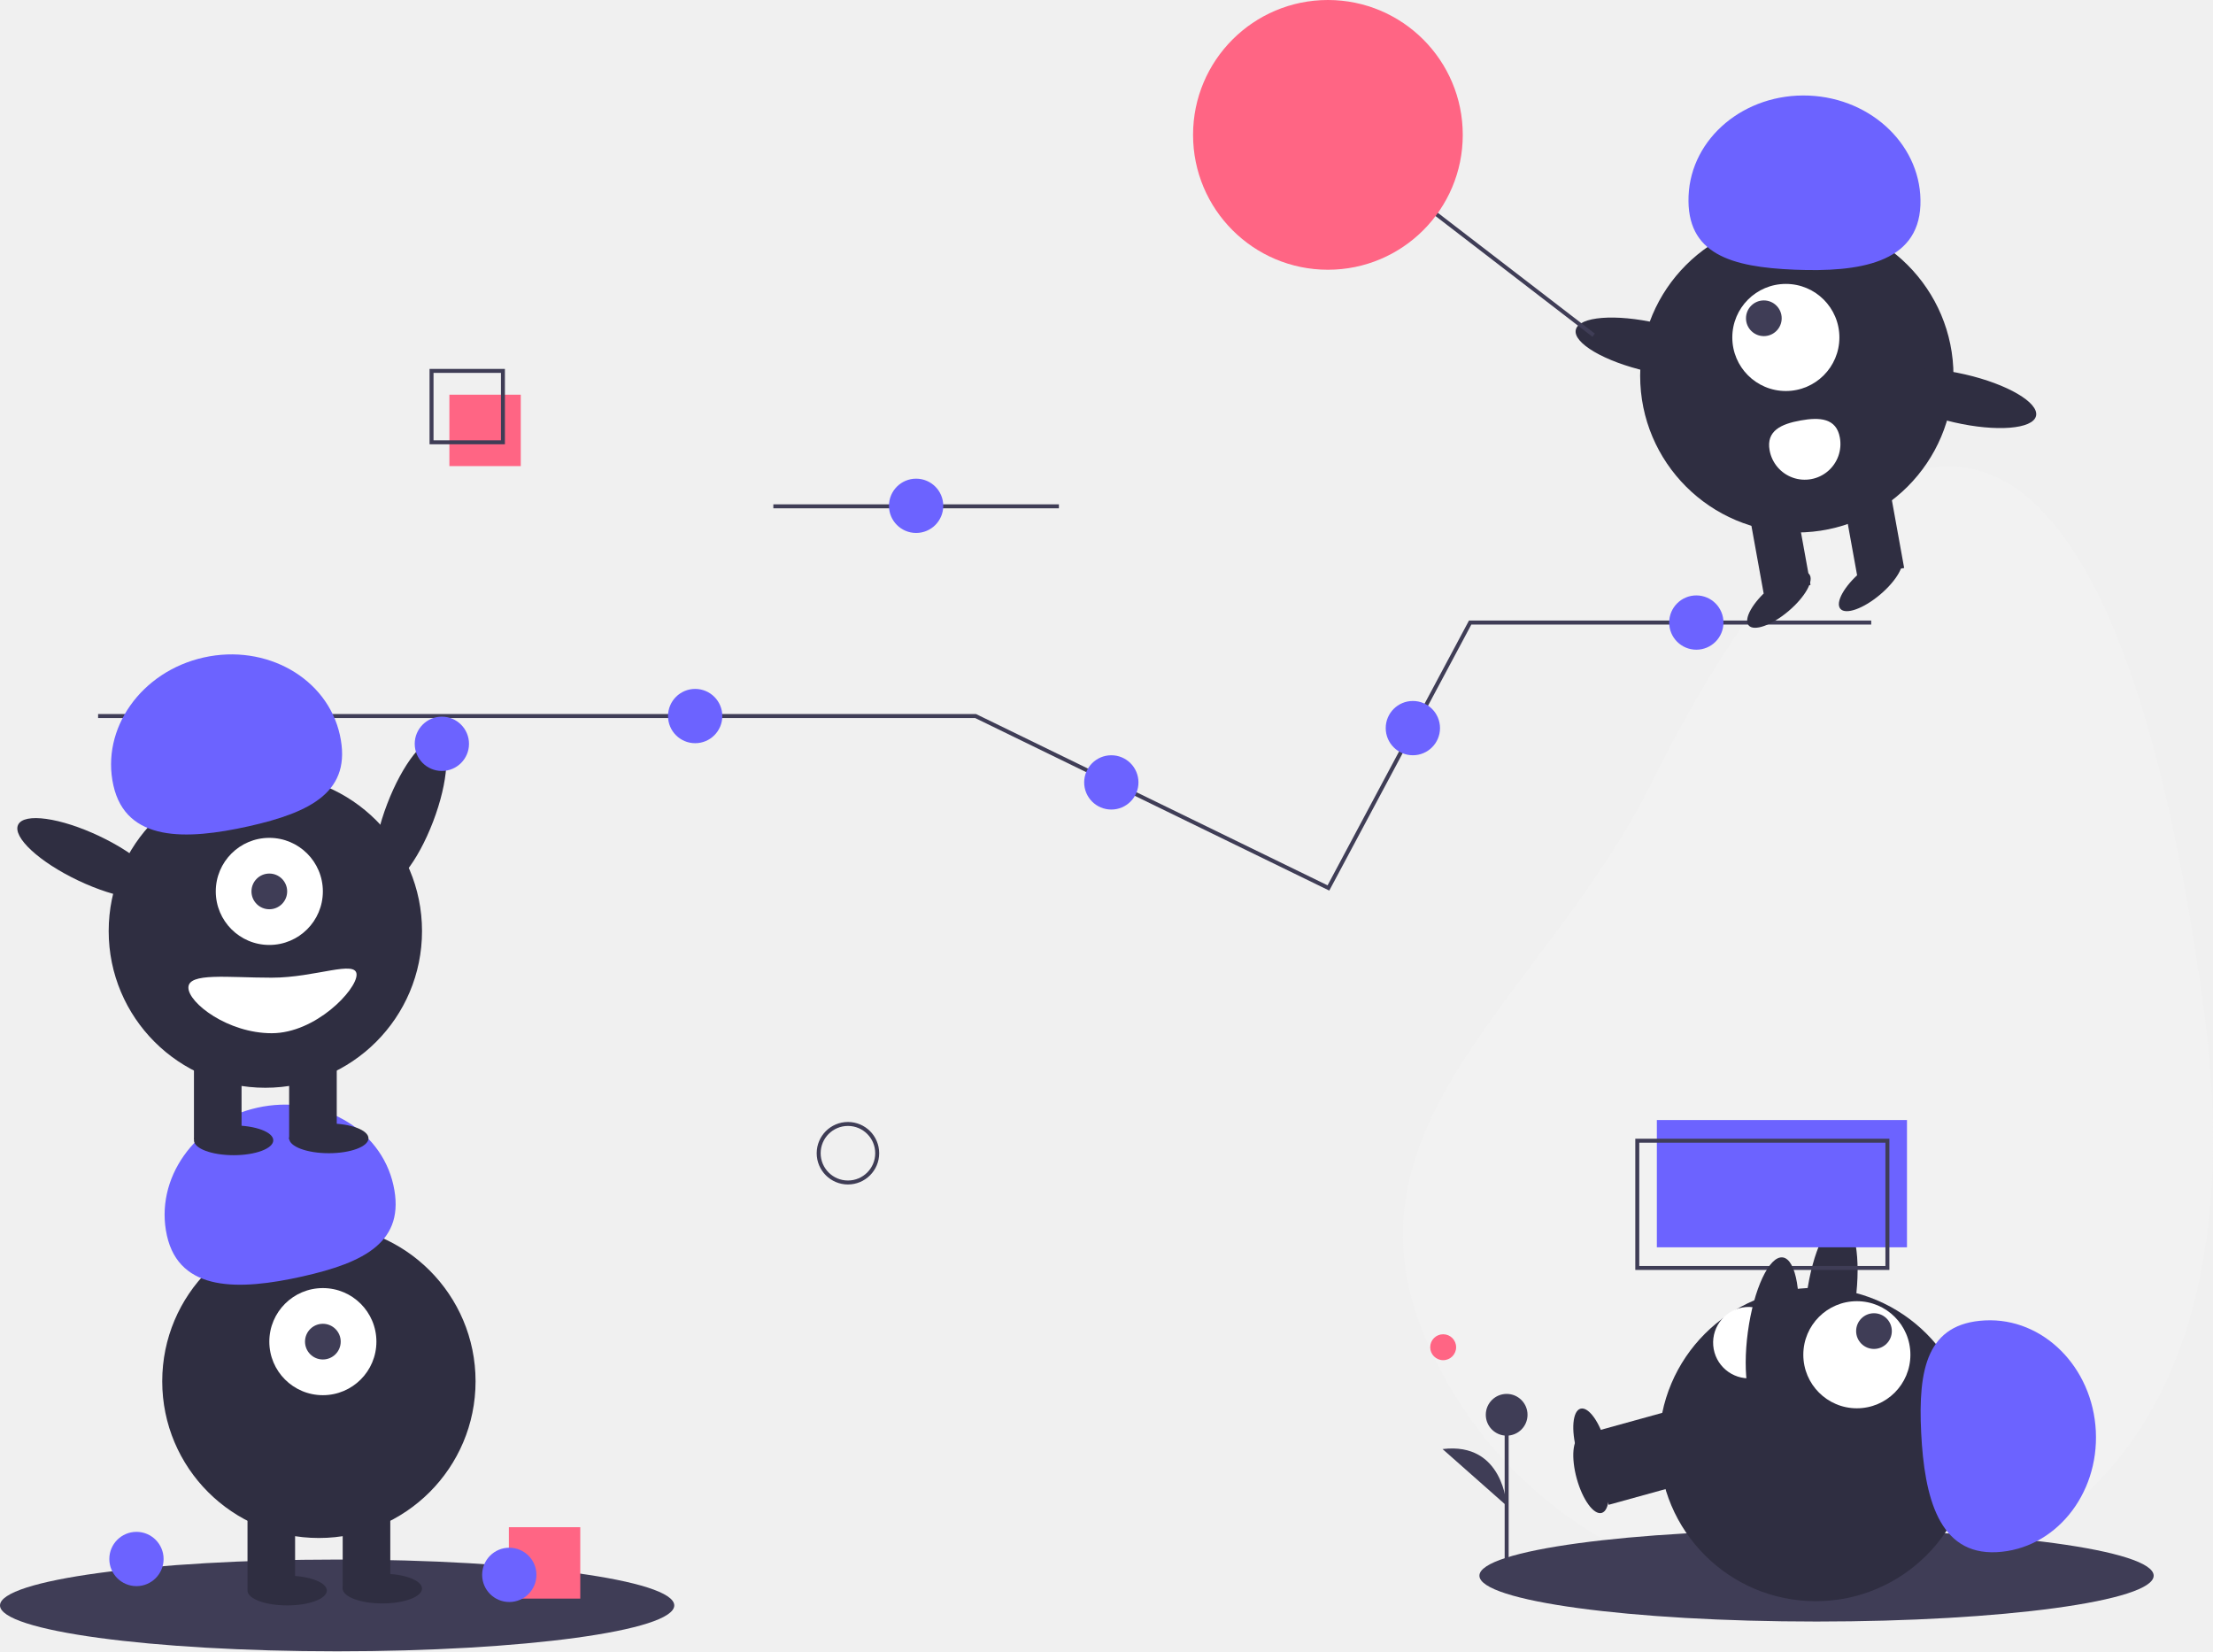
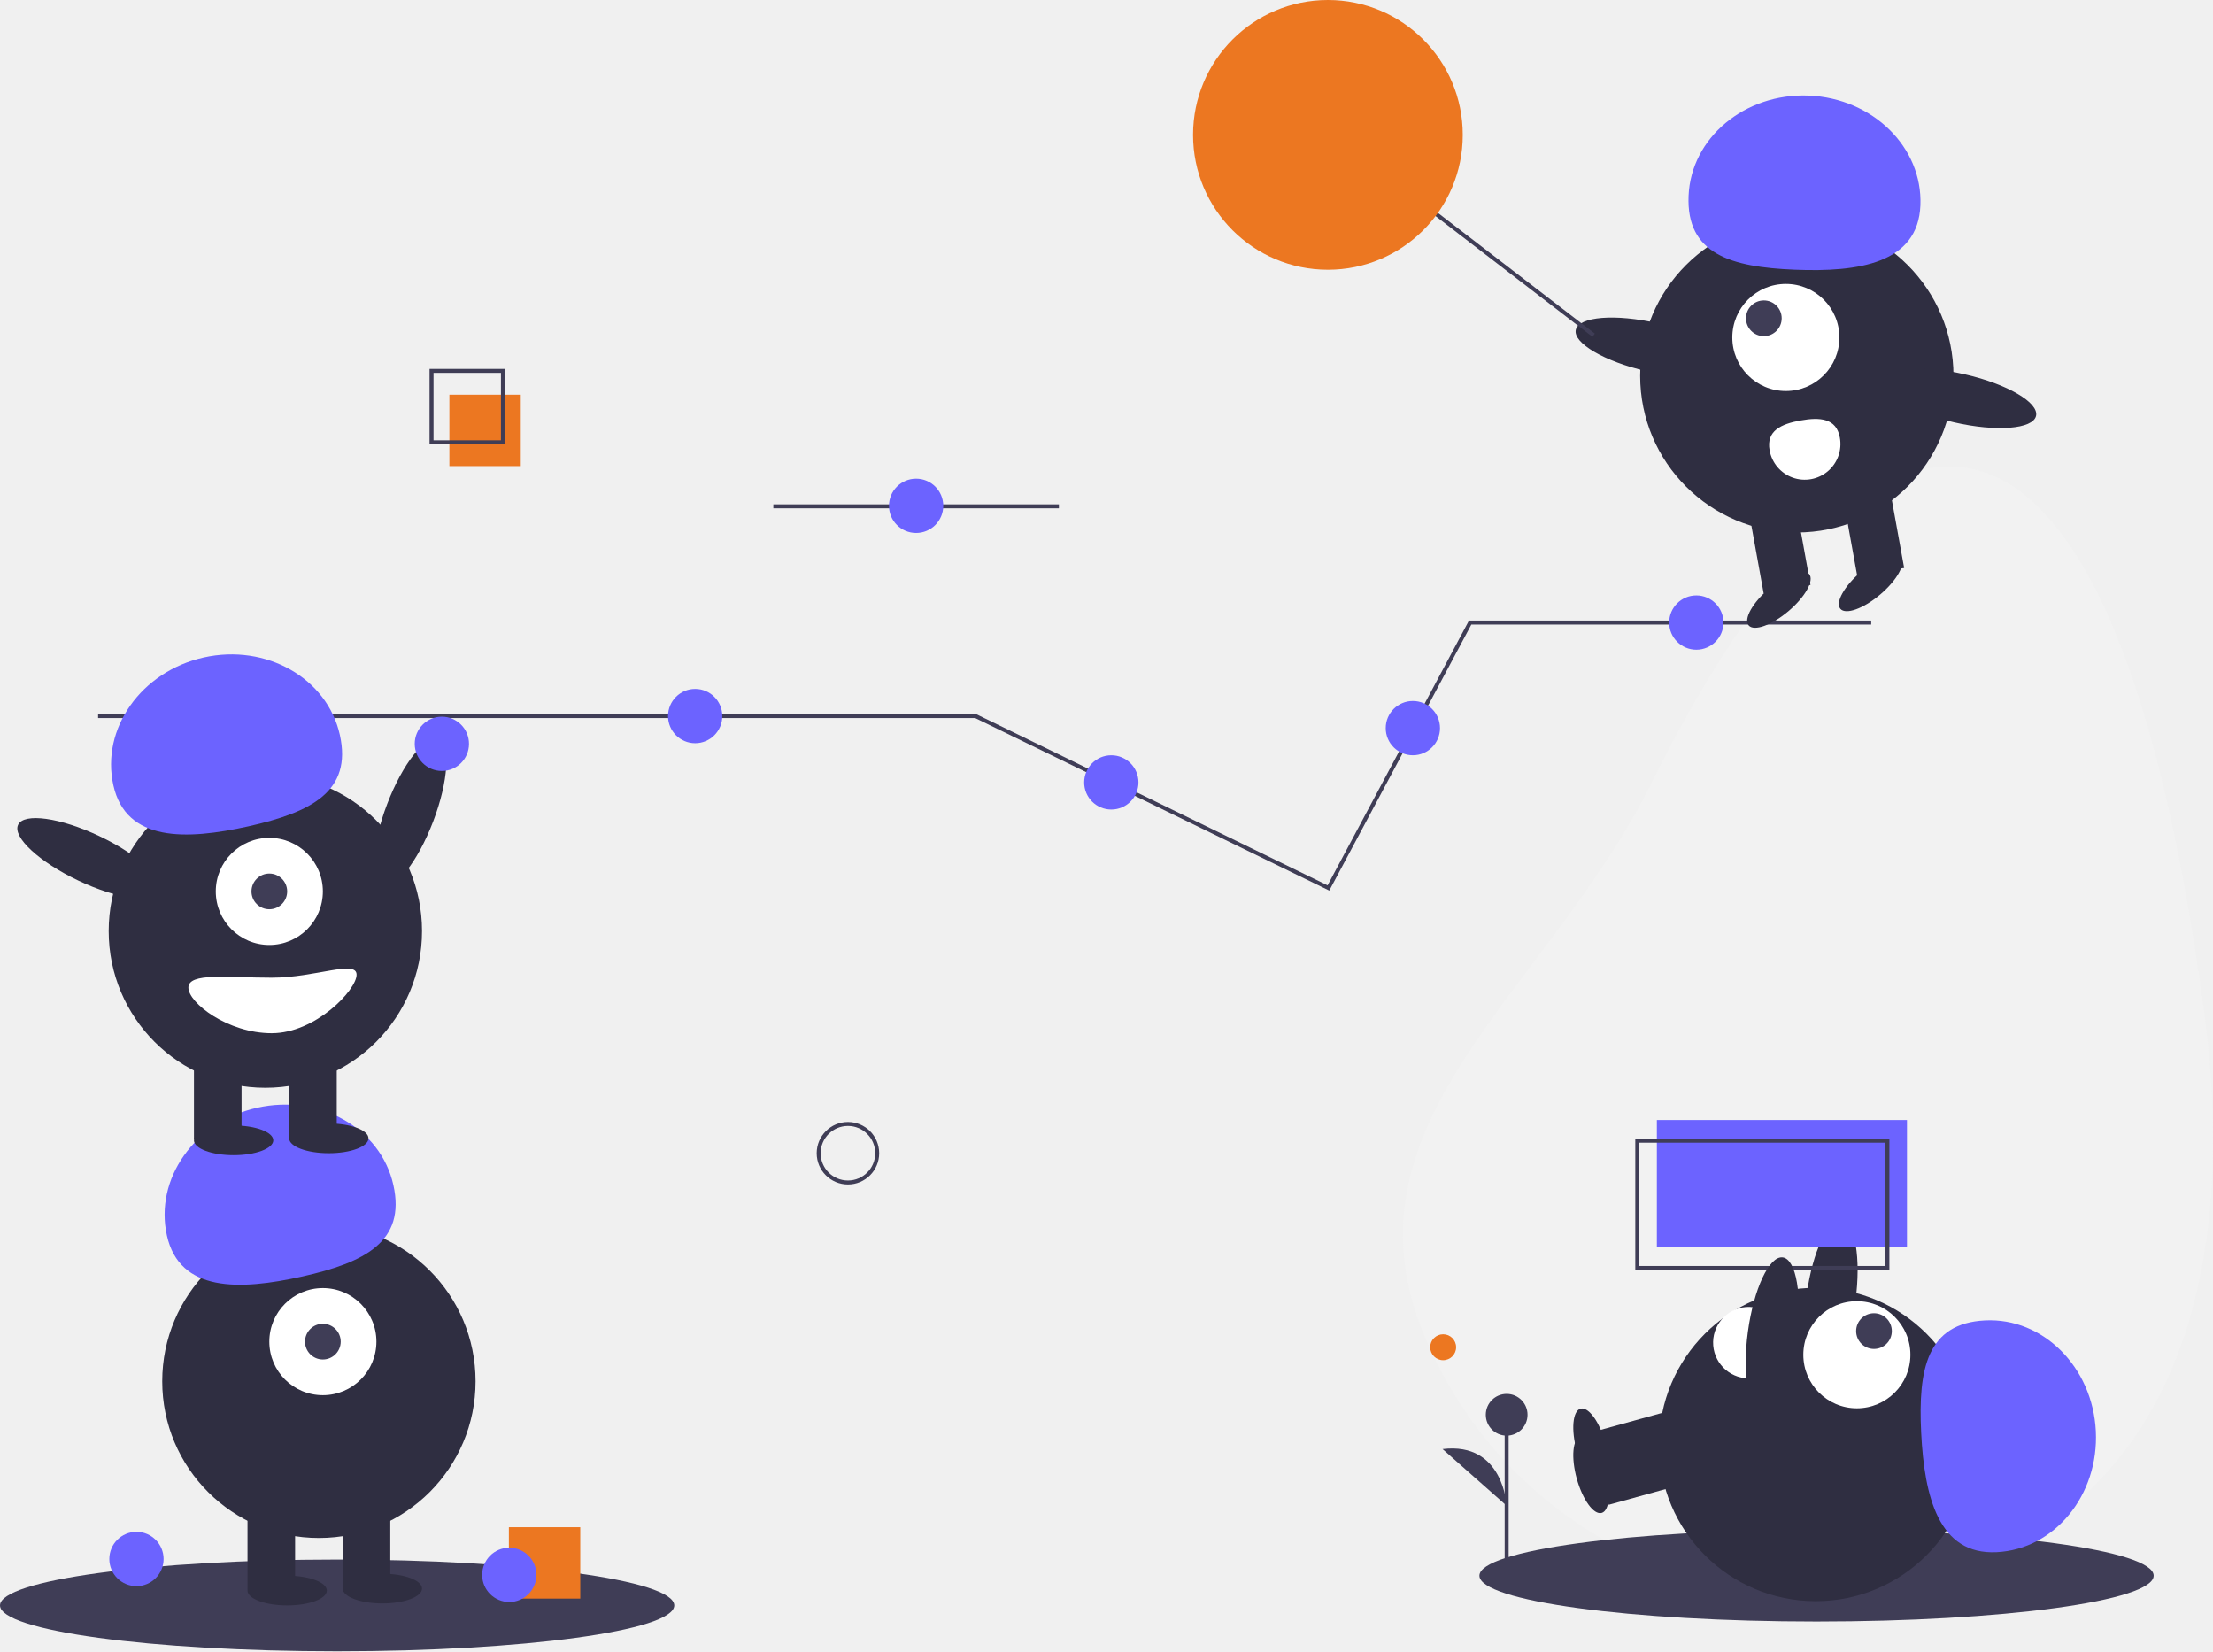
<svg xmlns="http://www.w3.org/2000/svg" id="b32a285a-6b04-4396-8e15-f52ff515c3cb" data-name="Layer 1" width="1115.914" height="832.564" viewBox="0 0 1115.914 832.564">
  <line x1="389.957" y1="255.282" x2="533.957" y2="255.282" fill="none" stroke="#3f3d56" stroke-miterlimit="10" stroke-width="2" />
  <ellipse cx="248.867" cy="443.498" rx="39.5" ry="12.4" transform="translate(-296.2973 483.9037) rotate(-69.08217)" fill="#2f2e41" />
  <path d="M1153.378,543.014c15.666,116.589-5.666,233.305-114.169,278.753S805.904,816.101,760.456,707.599s61.785-173.424,114.169-278.753C981.001,214.952,1104.728,180.95,1153.378,543.014Z" transform="translate(-42.04308 -33.7182)" fill="#f2f2f2" />
  <ellipse cx="916" cy="794.436" rx="170" ry="23.127" fill="#3f3d56" />
  <rect x="858.752" y="753.632" width="24" height="43" transform="translate(313.5944 1787.214) rotate(-105.4523)" fill="#2f2e41" />
  <ellipse cx="844.359" cy="777.24" rx="7.5" ry="20" transform="translate(-218.6063 219.3442) rotate(-15.45227)" fill="#2f2e41" />
  <ellipse cx="965.361" cy="688.069" rx="39.5" ry="12.4" transform="translate(111.8234 1518.548) rotate(-82.28111)" fill="#2f2e41" />
  <circle cx="915.585" cy="728.299" r="79" fill="#2f2e41" />
  <rect x="858.752" y="739.632" width="24" height="43" transform="translate(327.0883 1769.483) rotate(-105.4523)" fill="#2f2e41" />
  <ellipse cx="844.359" cy="763.24" rx="7.5" ry="20" transform="translate(-214.8762 218.8382) rotate(-15.45227)" fill="#2f2e41" />
  <circle cx="936.329" cy="683.043" r="27" fill="#fff" />
  <circle cx="944.963" cy="671.116" r="9" fill="#3f3d56" />
  <path d="M1048.858,816.306c29.235-1.463,51.625-28.808,50.01-61.076s-26.623-57.241-55.858-55.778-33.822,24.412-32.207,56.681S1019.623,817.769,1048.858,816.306Z" transform="translate(-42.04308 -33.7182)" fill="#6c63ff" />
  <path d="M925.341,728.592a18,18,0,0,1-2.904-35.883c9.909-.802,12.611,7.065,13.413,16.973S935.25,727.79,925.341,728.592Z" transform="translate(-42.04308 -33.7182)" fill="#fff" />
  <polyline points="49.464 361.025 491.957 361.025 560.56 394.447 669.866 447.699 741.334 313.887 943.574 313.887" fill="none" stroke="#3f3d56" stroke-miterlimit="10" stroke-width="2" />
  <circle cx="222.811" cy="375.025" r="13.685" fill="#6c63ff" />
  <circle cx="350.541" cy="361.025" r="13.685" fill="#6c63ff" />
  <circle cx="560.384" cy="394.478" r="13.685" fill="#6c63ff" />
  <circle cx="855.379" cy="313.887" r="13.685" fill="#6c63ff" />
  <circle cx="712.443" cy="367.108" r="13.685" fill="#6c63ff" />
  <circle cx="427.576" cy="581.441" r="14.756" fill="none" stroke="#3f3d56" stroke-miterlimit="10" stroke-width="2" />
  <ellipse cx="170" cy="809.436" rx="170" ry="23.127" fill="#3f3d56" />
  <circle cx="160.805" cy="696.436" r="79" fill="#2f2e41" />
  <rect x="124.805" y="758.436" width="24" height="43" fill="#2f2e41" />
  <rect x="172.805" y="758.436" width="24" height="43" fill="#2f2e41" />
  <ellipse cx="144.805" cy="801.936" rx="20" ry="7.5" fill="#2f2e41" />
  <ellipse cx="192.805" cy="800.936" rx="20" ry="7.5" fill="#2f2e41" />
  <circle cx="162.805" cy="676.436" r="27" fill="#fff" />
  <circle cx="162.805" cy="676.436" r="9" fill="#3f3d56" />
  <path d="M126.215,656.687c-6.379-28.568,14.012-57.434,45.544-64.475s62.265,10.41,68.644,38.978-14.519,39.104-46.051,46.145S132.594,685.254,126.215,656.687Z" transform="translate(-42.04308 -33.7182)" fill="#6c63ff" />
  <circle cx="133.805" cy="469.436" r="79" fill="#2f2e41" />
  <rect x="97.805" y="531.436" width="24" height="43" fill="#2f2e41" />
  <rect x="145.805" y="531.436" width="24" height="43" fill="#2f2e41" />
  <ellipse cx="117.805" cy="574.936" rx="20" ry="7.5" fill="#2f2e41" />
  <ellipse cx="165.805" cy="573.936" rx="20" ry="7.5" fill="#2f2e41" />
  <circle cx="135.805" cy="449.436" r="27" fill="#fff" />
  <circle cx="135.805" cy="449.436" r="9" fill="#3f3d56" />
  <path d="M99.215,429.687c-6.379-28.568,14.012-57.434,45.544-64.475s62.265,10.41,68.644,38.978-14.519,39.104-46.051,46.145S105.594,458.254,99.215,429.687Z" transform="translate(-42.04308 -33.7182)" fill="#6c63ff" />
  <ellipse cx="86.867" cy="466.498" rx="12.4" ry="39.5" transform="translate(-413.8951 311.3589) rotate(-64.62574)" fill="#2f2e41" />
  <path d="M137.043,531.655c0,7.732,19.909,23,42,23s42.805-21.768,42.805-29.5-20.713,1.5-42.805,1.5S137.043,523.923,137.043,531.655Z" transform="translate(-42.04308 -33.7182)" fill="#fff" />
  <rect x="835.474" y="564.71" width="126.129" height="64.161" fill="#6c63ff" />
  <rect x="825.603" y="575.129" width="126.129" height="64.161" fill="none" stroke="#3f3d56" stroke-miterlimit="10" stroke-width="2" />
-   <rect x="226.603" y="199" width="36" height="36" fill="#ff6584" />
+   <rect x="226.603" y="199" width="36" height="36" fill="#EC7721" />
  <rect x="217.603" y="187" width="36" height="36" fill="none" stroke="#3f3d56" stroke-miterlimit="10" stroke-width="2" />
  <circle cx="906.052" cy="189.47" r="79" fill="#2f2e41" />
  <rect x="974.585" y="279.578" width="24" height="43" transform="matrix(-0.98401, 0.17813, -0.17813, -0.98401, 1968.981, 387.8777)" fill="#2f2e41" />
  <rect x="927.353" y="288.128" width="24" height="43" transform="translate(1876.795 413.2555) rotate(169.7389)" fill="#2f2e41" />
  <ellipse cx="939.065" cy="336.103" rx="20" ry="7.5" transform="translate(-36.79955 652.7925) rotate(-40.26106)" fill="#2f2e41" />
  <ellipse cx="985.313" cy="327.731" rx="20" ry="7.5" transform="translate(-20.43292 680.6981) rotate(-40.26106)" fill="#2f2e41" />
  <circle cx="900.521" cy="170.146" r="27" fill="#fff" />
  <circle cx="889.424" cy="160.468" r="9" fill="#3f3d56" />
  <path d="M1010.415,137.245c1.188-29.247-24.019-54.019-56.301-55.331s-59.415,21.335-60.603,50.582,21.252,35.892,53.534,37.203S1009.227,166.492,1010.415,137.245Z" transform="translate(-42.04308 -33.7182)" fill="#6c63ff" />
  <ellipse cx="875.15" cy="208.796" rx="12.4" ry="39.5" transform="translate(434.0611 981.4555) rotate(-77.0899)" fill="#2f2e41" />
  <ellipse cx="1030.224" cy="234.584" rx="12.4" ry="39.5" transform="translate(529.3514 1152.636) rotate(-77.0899)" fill="#2f2e41" />
  <path d="M969.793,254.321a18,18,0,1,1-35.424,6.413c-1.771-9.782,5.792-13.244,15.575-15.014S968.022,244.539,969.793,254.321Z" transform="translate(-42.04308 -33.7182)" fill="#fff" />
  <line x1="712.603" y1="99" x2="803.603" y2="169" fill="none" stroke="#3f3d56" stroke-miterlimit="10" stroke-width="2" />
-   <circle cx="669.603" cy="68" r="68" fill="#ff6584" />
+   <circle cx="669.603" cy="68" r="68" fill="#EC7721" />
  <ellipse cx="935.71" cy="706.84" rx="39.5" ry="12.4" transform="translate(67.55305 1505.415) rotate(-82.28111)" fill="#2f2e41" />
  <circle cx="68.811" cy="786.025" r="13.685" fill="#6c63ff" />
-   <rect x="256.603" y="770" width="36" height="36" fill="#ff6584" />
+   <rect x="256.603" y="770" width="36" height="36" fill="#EC7721" />
  <circle cx="256.811" cy="794.025" r="13.685" fill="#6c63ff" />
  <circle cx="461.957" cy="255.025" r="13.685" fill="#6c63ff" />
-   <circle cx="727.721" cy="679.252" r="6.535" fill="#ff6584" />
+   <circle cx="727.721" cy="679.252" r="6.535" fill="#EC7721" />
  <line x1="759.739" y1="787.725" x2="759.739" y2="713.313" fill="#3f3d56" stroke="#3f3d56" stroke-miterlimit="10" stroke-width="2" />
  <circle cx="759.739" cy="713.313" r="10.523" fill="#3f3d56" />
  <path d="M801.782,792.893s-1.503-32.332-32.32-28.574" transform="translate(-42.04308 -33.7182)" fill="#3f3d56" />
</svg>
